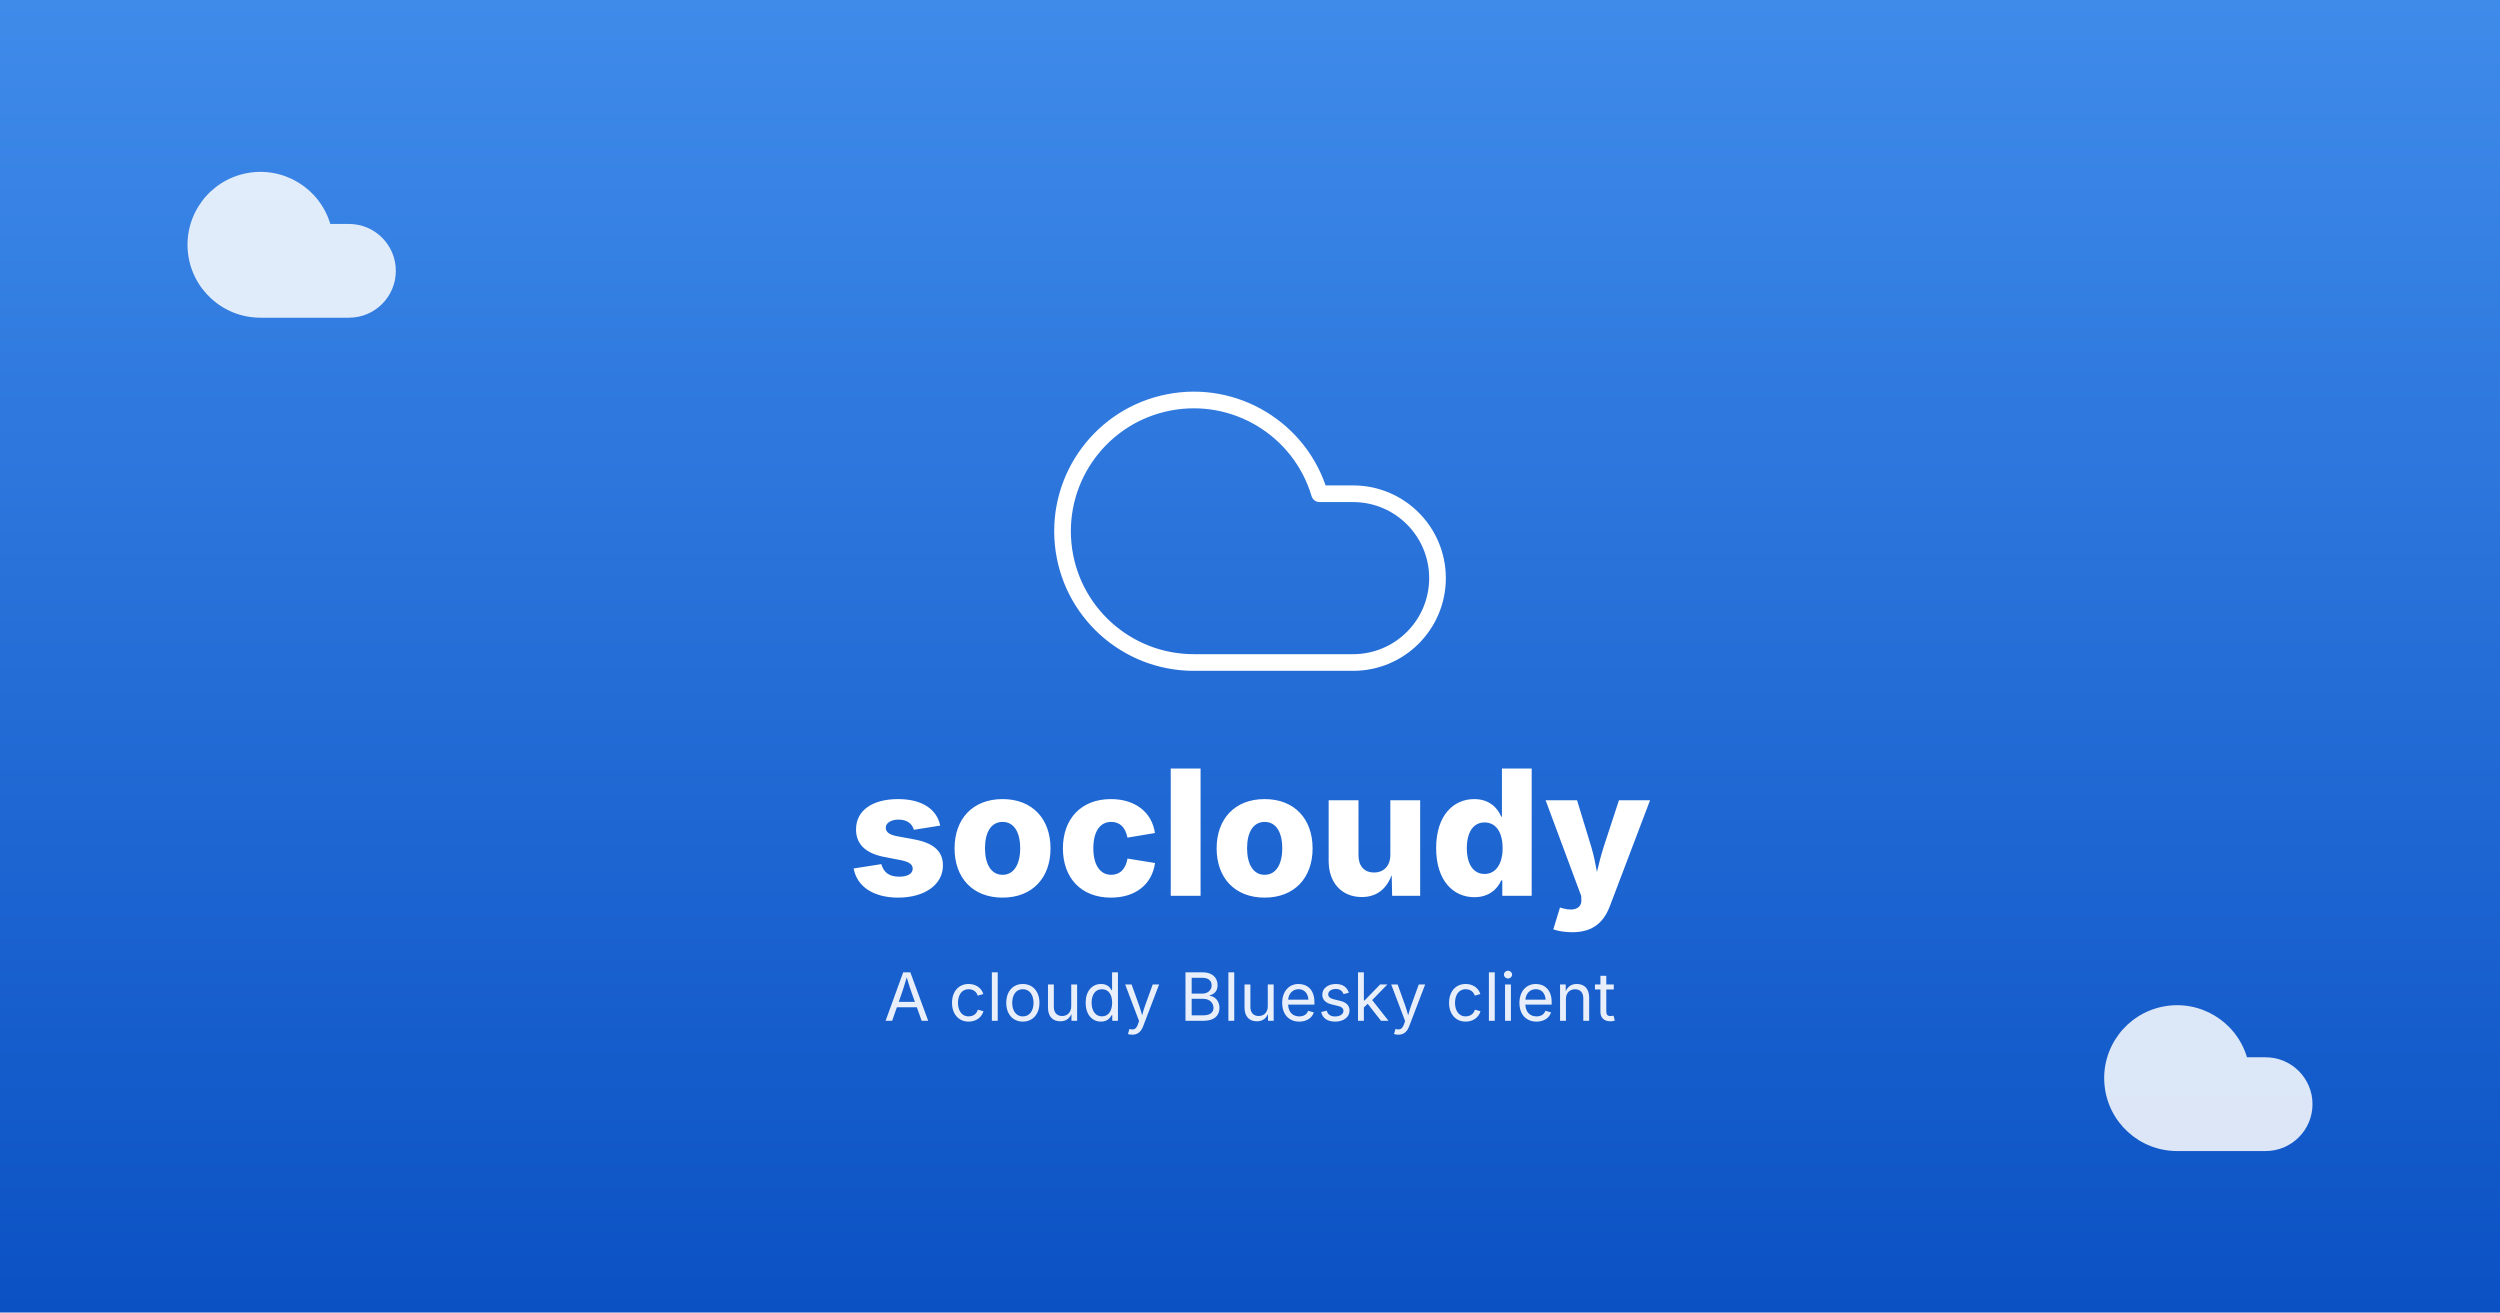
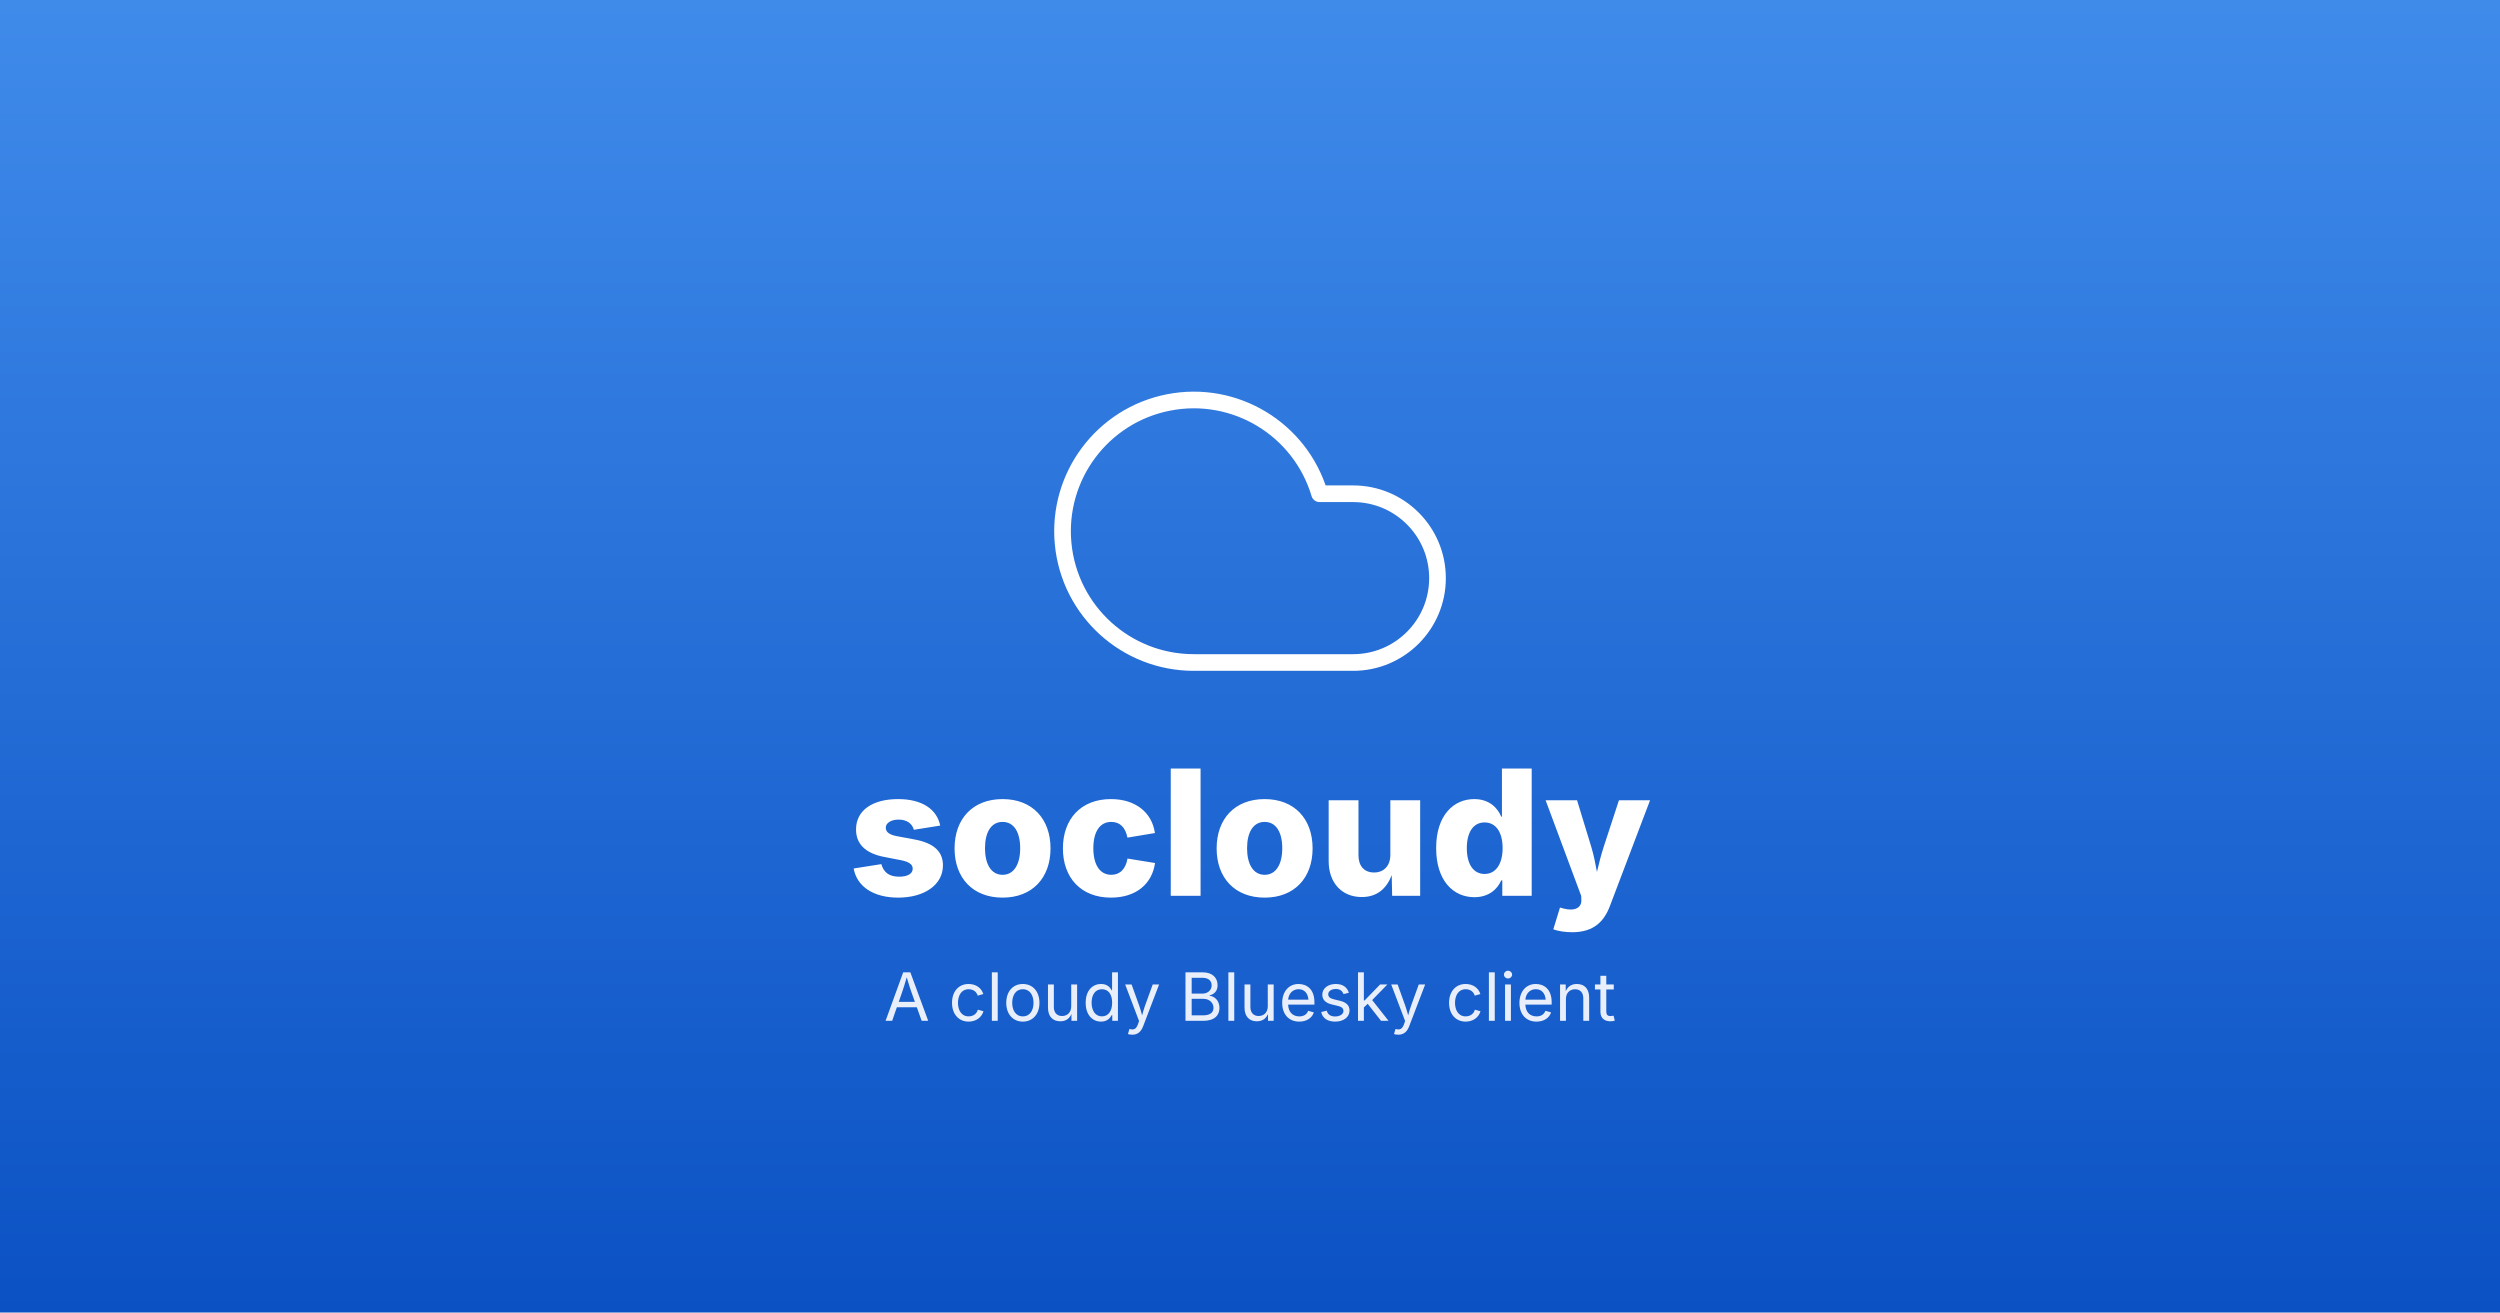
<svg xmlns="http://www.w3.org/2000/svg" viewBox="0 0 1200 630" width="1200" height="630">
  <defs>
    <linearGradient id="sky" x1="0" y1="0" x2="0" y2="1">
      <stop offset="0" stop-color="#3f8bea" />
      <stop offset="1" stop-color="#0b51c4" />
    </linearGradient>
  </defs>
  <rect width="1200" height="630" fill="url(#sky)" />
-   <g fill="#ffffff" opacity="0.85">
-     <path transform="translate(80 57.5) scale(5)" d="M17.5 19H9a7 7 0 1 1 6.71-9h1.79a4.5 4.5 0 1 1 0 9Z" />
-     <path transform="translate(1000 457.5) scale(5)" d="M17.5 19H9a7 7 0 1 1 6.71-9h1.79a4.5 4.5 0 1 1 0 9Z" />
-   </g>
  <path transform="translate(492 147) scale(9)" d="M17.5 19H9a7 7 0 1 1 6.71-9h1.79a4.5 4.5 0 1 1 0 9Z" fill="none" stroke="#ffffff" stroke-width="8" vector-effect="non-scaling-stroke" stroke-linecap="round" stroke-linejoin="round" />
  <text x="600" y="430" text-anchor="middle" font-family="system-ui, -apple-system, sans-serif" font-size="84" font-weight="800" fill="#ffffff">socloudy</text>
  <text x="600" y="490" text-anchor="middle" font-family="system-ui, -apple-system, sans-serif" font-size="32" fill="#ffffff" opacity="0.9">A cloudy Bluesky client</text>
</svg>
